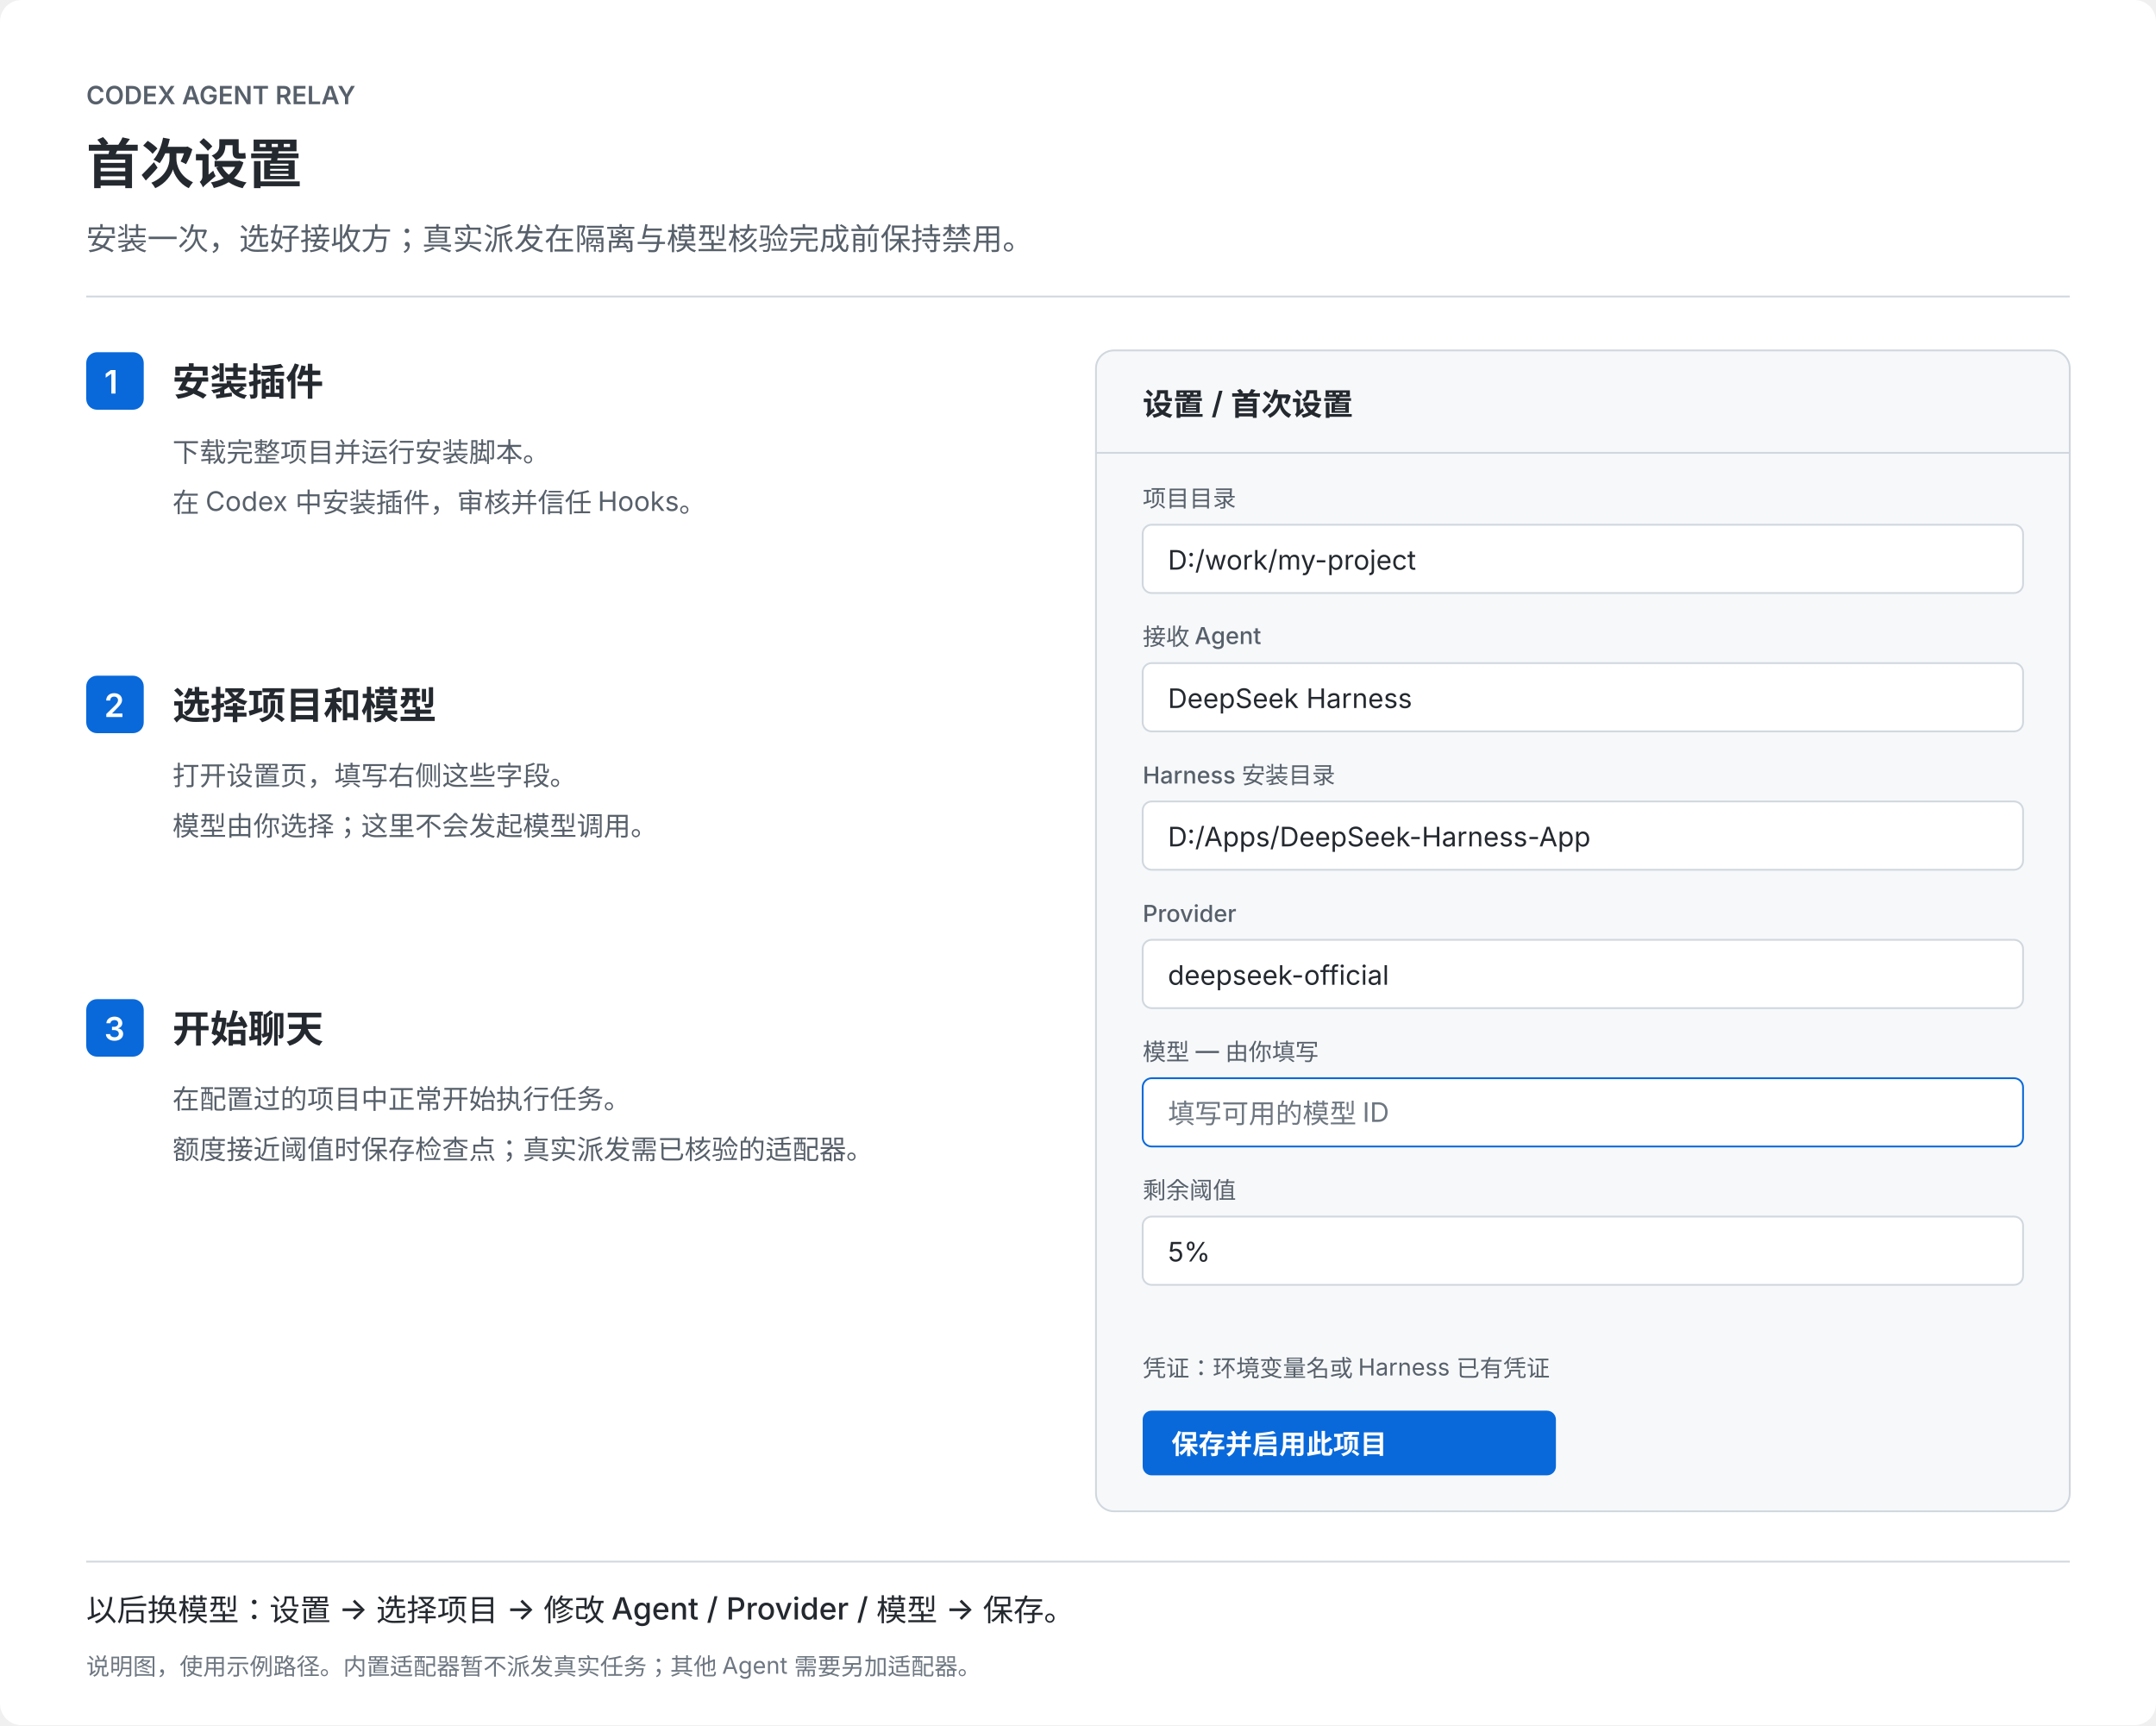
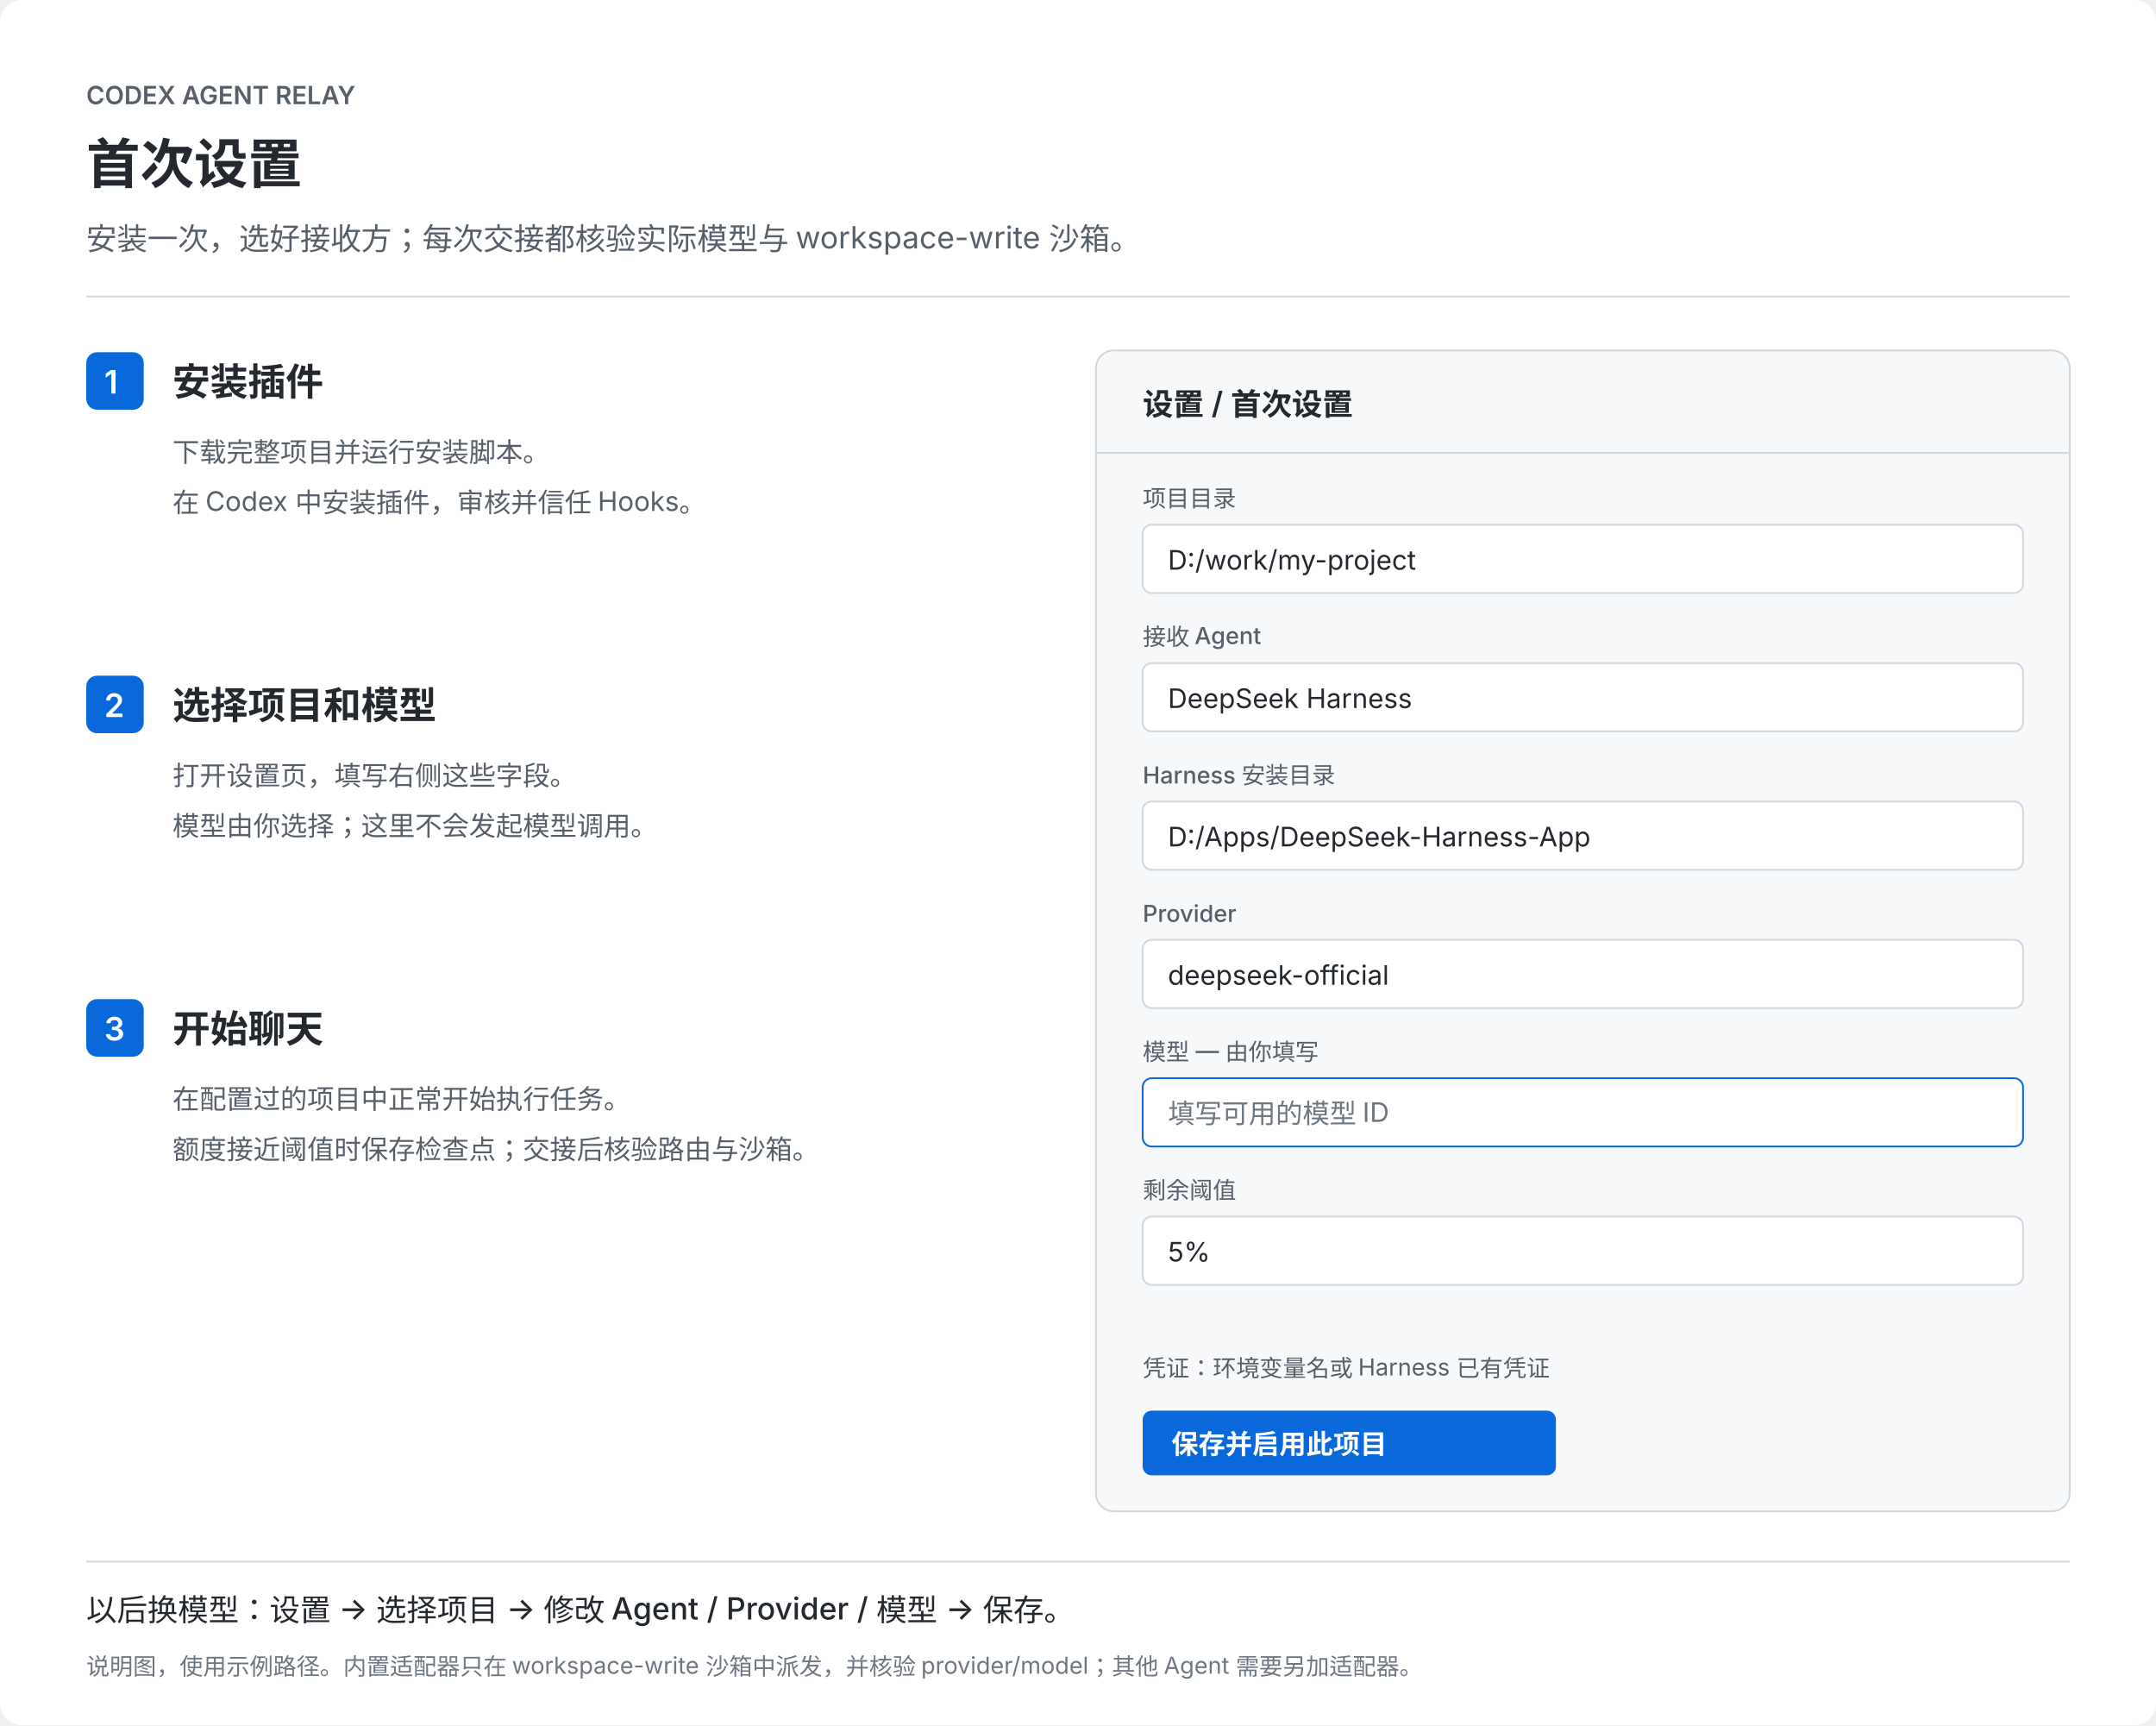
<svg xmlns="http://www.w3.org/2000/svg" width="1200" height="960" viewBox="0 0 1200 960" role="img" aria-labelledby="title desc">
  <rect width="1200" height="960" rx="12" fill="#ffffff" />
  <g font-family="-apple-system,BlinkMacSystemFont,'Segoe UI','Microsoft YaHei',sans-serif">
    <text x="48" y="58" font-size="14" fill="#57606a" font-weight="600">CODEX AGENT RELAY</text>
    <text x="48" y="102" font-size="30" fill="#24292f" font-weight="650">首次设置</text>
-     <text x="48" y="139" font-size="17" fill="#57606a" font-weight="400">安装一次，选好接收方；真实派发在隔离与模型核验完成前保持禁用。</text>
+     <text x="48" y="139" font-size="17" fill="#57606a" font-weight="400">安装一次，选好接收方；每次交接都核验实际模型与 workspace-write 沙箱。</text>
    <path d="M48 165H1152" stroke="#d0d7de" />
    <rect x="48" y="196" width="32" height="32" rx="6" fill="#0969da" />
    <text x="58" y="219" font-size="18" fill="white" font-weight="600">1</text>
    <text x="96" y="220" font-size="21" fill="#24292f" font-weight="600">安装插件</text>
    <text x="96" y="257" font-size="15" fill="#57606a" font-weight="400">下载完整项目并运行安装脚本。</text>
    <text x="96" y="285" font-size="15" fill="#57606a" font-weight="400">在 Codex 中安装插件，审核并信任 Hooks。</text>
    <rect x="48" y="376" width="32" height="32" rx="6" fill="#0969da" />
    <text x="58" y="399" font-size="18" fill="white" font-weight="600">2</text>
    <text x="96" y="400" font-size="21" fill="#24292f" font-weight="600">选择项目和模型</text>
    <text x="96" y="437" font-size="15" fill="#57606a" font-weight="400">打开设置页，填写右侧这些字段。</text>
    <text x="96" y="465" font-size="15" fill="#57606a" font-weight="400">模型由你选择；这里不会发起模型调用。</text>
    <rect x="48" y="556" width="32" height="32" rx="6" fill="#0969da" />
    <text x="58" y="579" font-size="18" fill="white" font-weight="600">3</text>
    <text x="96" y="580" font-size="21" fill="#24292f" font-weight="600">开始聊天</text>
    <text x="96" y="617" font-size="15" fill="#57606a" font-weight="400">在配置过的项目中正常开始执行任务。</text>
-     <text x="96" y="645" font-size="15" fill="#57606a" font-weight="400">额度接近阈值时保存检查点；真实派发需已核验的适配器。</text>
+     <text x="96" y="645" font-size="15" fill="#57606a" font-weight="400">额度接近阈值时保存检查点；交接后核验路由与沙箱。</text>
    <rect x="610" y="195" width="542" height="646" rx="10" fill="#f6f8fa" stroke="#d0d7de" />
    <text x="636" y="231" font-size="17" fill="#24292f" font-weight="600">设置 / 首次设置</text>
    <path d="M610 252H1152" stroke="#d0d7de" />
    <text x="636" y="282" font-size="13" fill="#57606a" font-weight="500">项目目录</text>
    <rect x="636" y="292" width="490" height="38" rx="5" fill="white" stroke="#d0d7de" />
    <text x="650" y="317" font-size="15" fill="#24292f" font-weight="400">D:/work/my-project</text>
    <text x="636" y="359" font-size="13" fill="#57606a" font-weight="500">接收 Agent</text>
    <rect x="636" y="369" width="490" height="38" rx="5" fill="white" stroke="#d0d7de" />
    <text x="650" y="394" font-size="15" fill="#24292f" font-weight="400">DeepSeek Harness</text>
    <text x="636" y="436" font-size="13" fill="#57606a" font-weight="500">Harness 安装目录</text>
    <rect x="636" y="446" width="490" height="38" rx="5" fill="white" stroke="#d0d7de" />
    <text x="650" y="471" font-size="15" fill="#24292f" font-weight="400">D:/Apps/DeepSeek-Harness-App</text>
    <text x="636" y="513" font-size="13" fill="#57606a" font-weight="500">Provider</text>
    <rect x="636" y="523" width="490" height="38" rx="5" fill="white" stroke="#d0d7de" />
    <text x="650" y="548" font-size="15" fill="#24292f" font-weight="400">deepseek-official</text>
    <text x="636" y="590" font-size="13" fill="#57606a" font-weight="500">模型 — 由你填写</text>
    <rect x="636" y="600" width="490" height="38" rx="5" fill="white" stroke="#0969da" />
    <text x="650" y="625" font-size="15" fill="#6e7781" font-weight="400">填写可用的模型 ID</text>
    <text x="636" y="667" font-size="13" fill="#57606a" font-weight="500">剩余阈值</text>
    <rect x="636" y="677" width="490" height="38" rx="5" fill="white" stroke="#d0d7de" />
    <text x="650" y="702" font-size="15" fill="#24292f" font-weight="400">5%</text>
    <text x="636" y="766" font-size="13" fill="#57606a" font-weight="400">凭证：环境变量名或 Harness 已有凭证</text>
    <rect x="636" y="785" width="230" height="36" rx="5" fill="#0969da" />
    <text x="652" y="809" font-size="15" fill="#fff" font-weight="600">保存并启用此项目</text>
    <path d="M48 869H1152" stroke="#d0d7de" />
    <text x="48" y="902" font-size="17" fill="#24292f" font-weight="500">以后换模型：设置 → 选择项目 → 修改 Agent / Provider / 模型 → 保存。</text>
-     <text x="48" y="932" font-size="13" fill="#6e7781" font-weight="400">说明图，使用示例路径。内置适配器暂不派发真实任务；其他 Agent 需要另加适配器。</text>
+     <text x="48" y="932" font-size="13" fill="#6e7781" font-weight="400">说明图，使用示例路径。内置适配器只在 workspace-write 沙箱中派发，并核验 provider/model；其他 Agent 需要另加适配器。</text>
  </g>
</svg>
